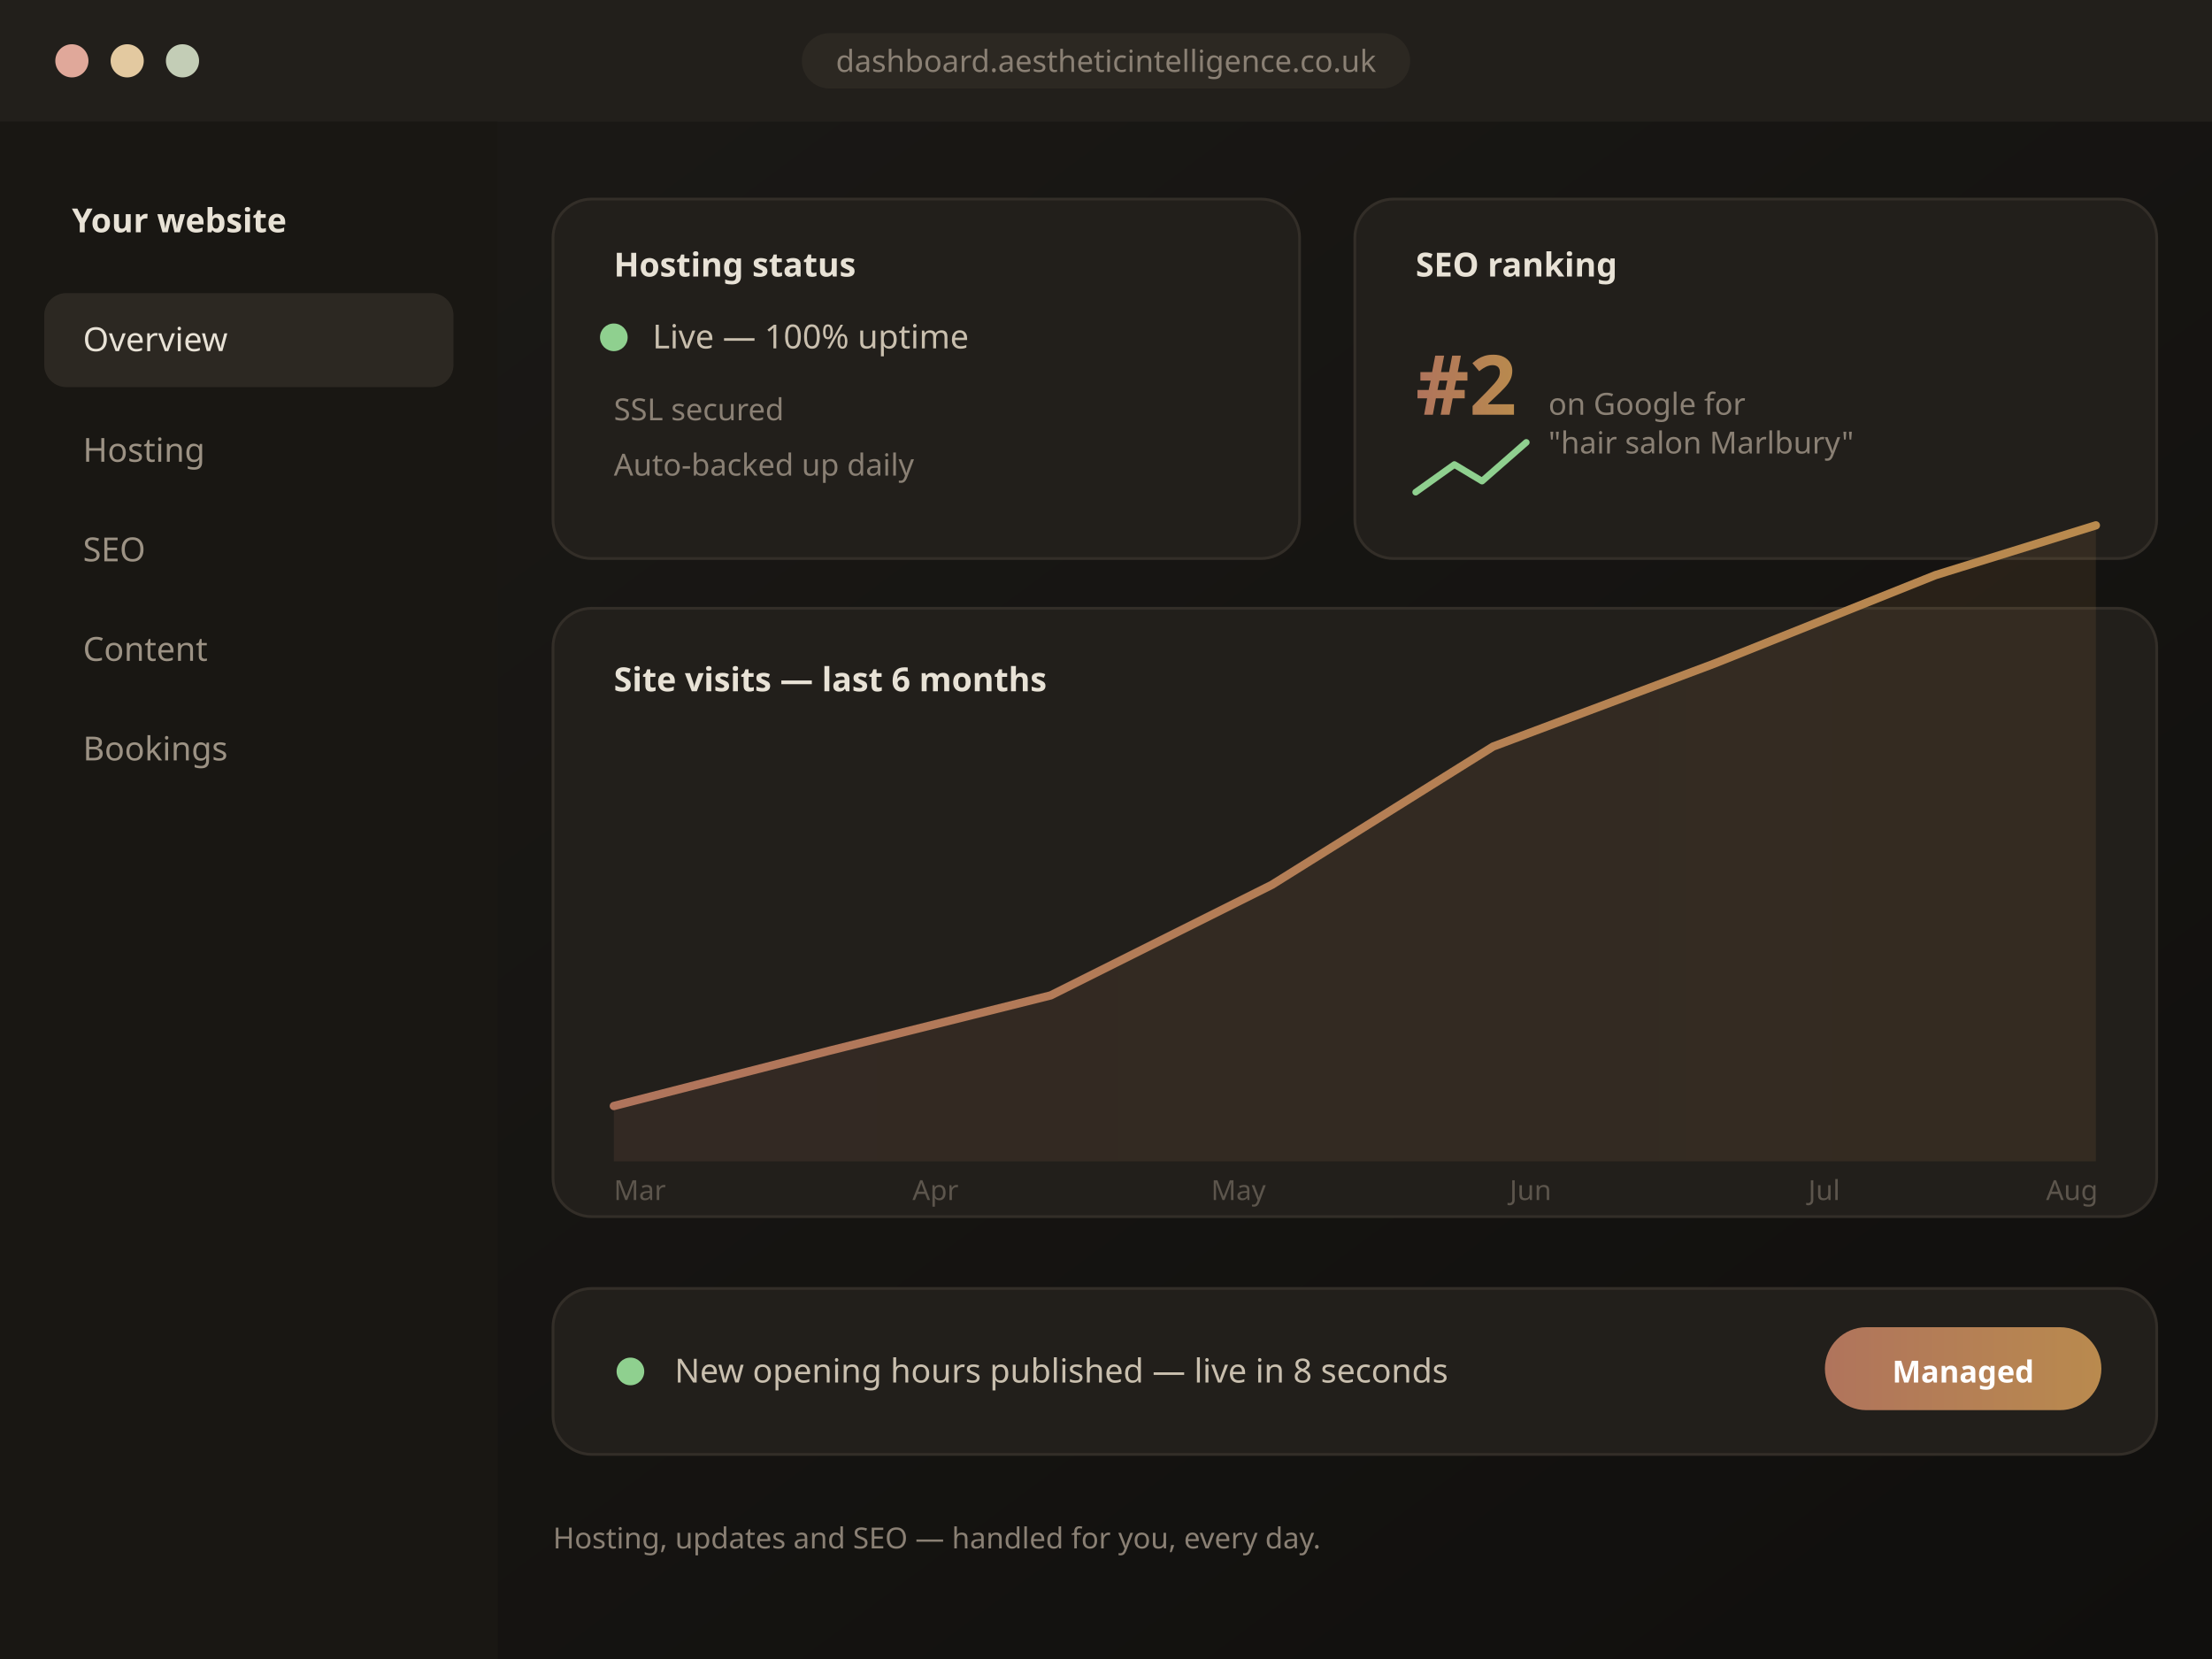
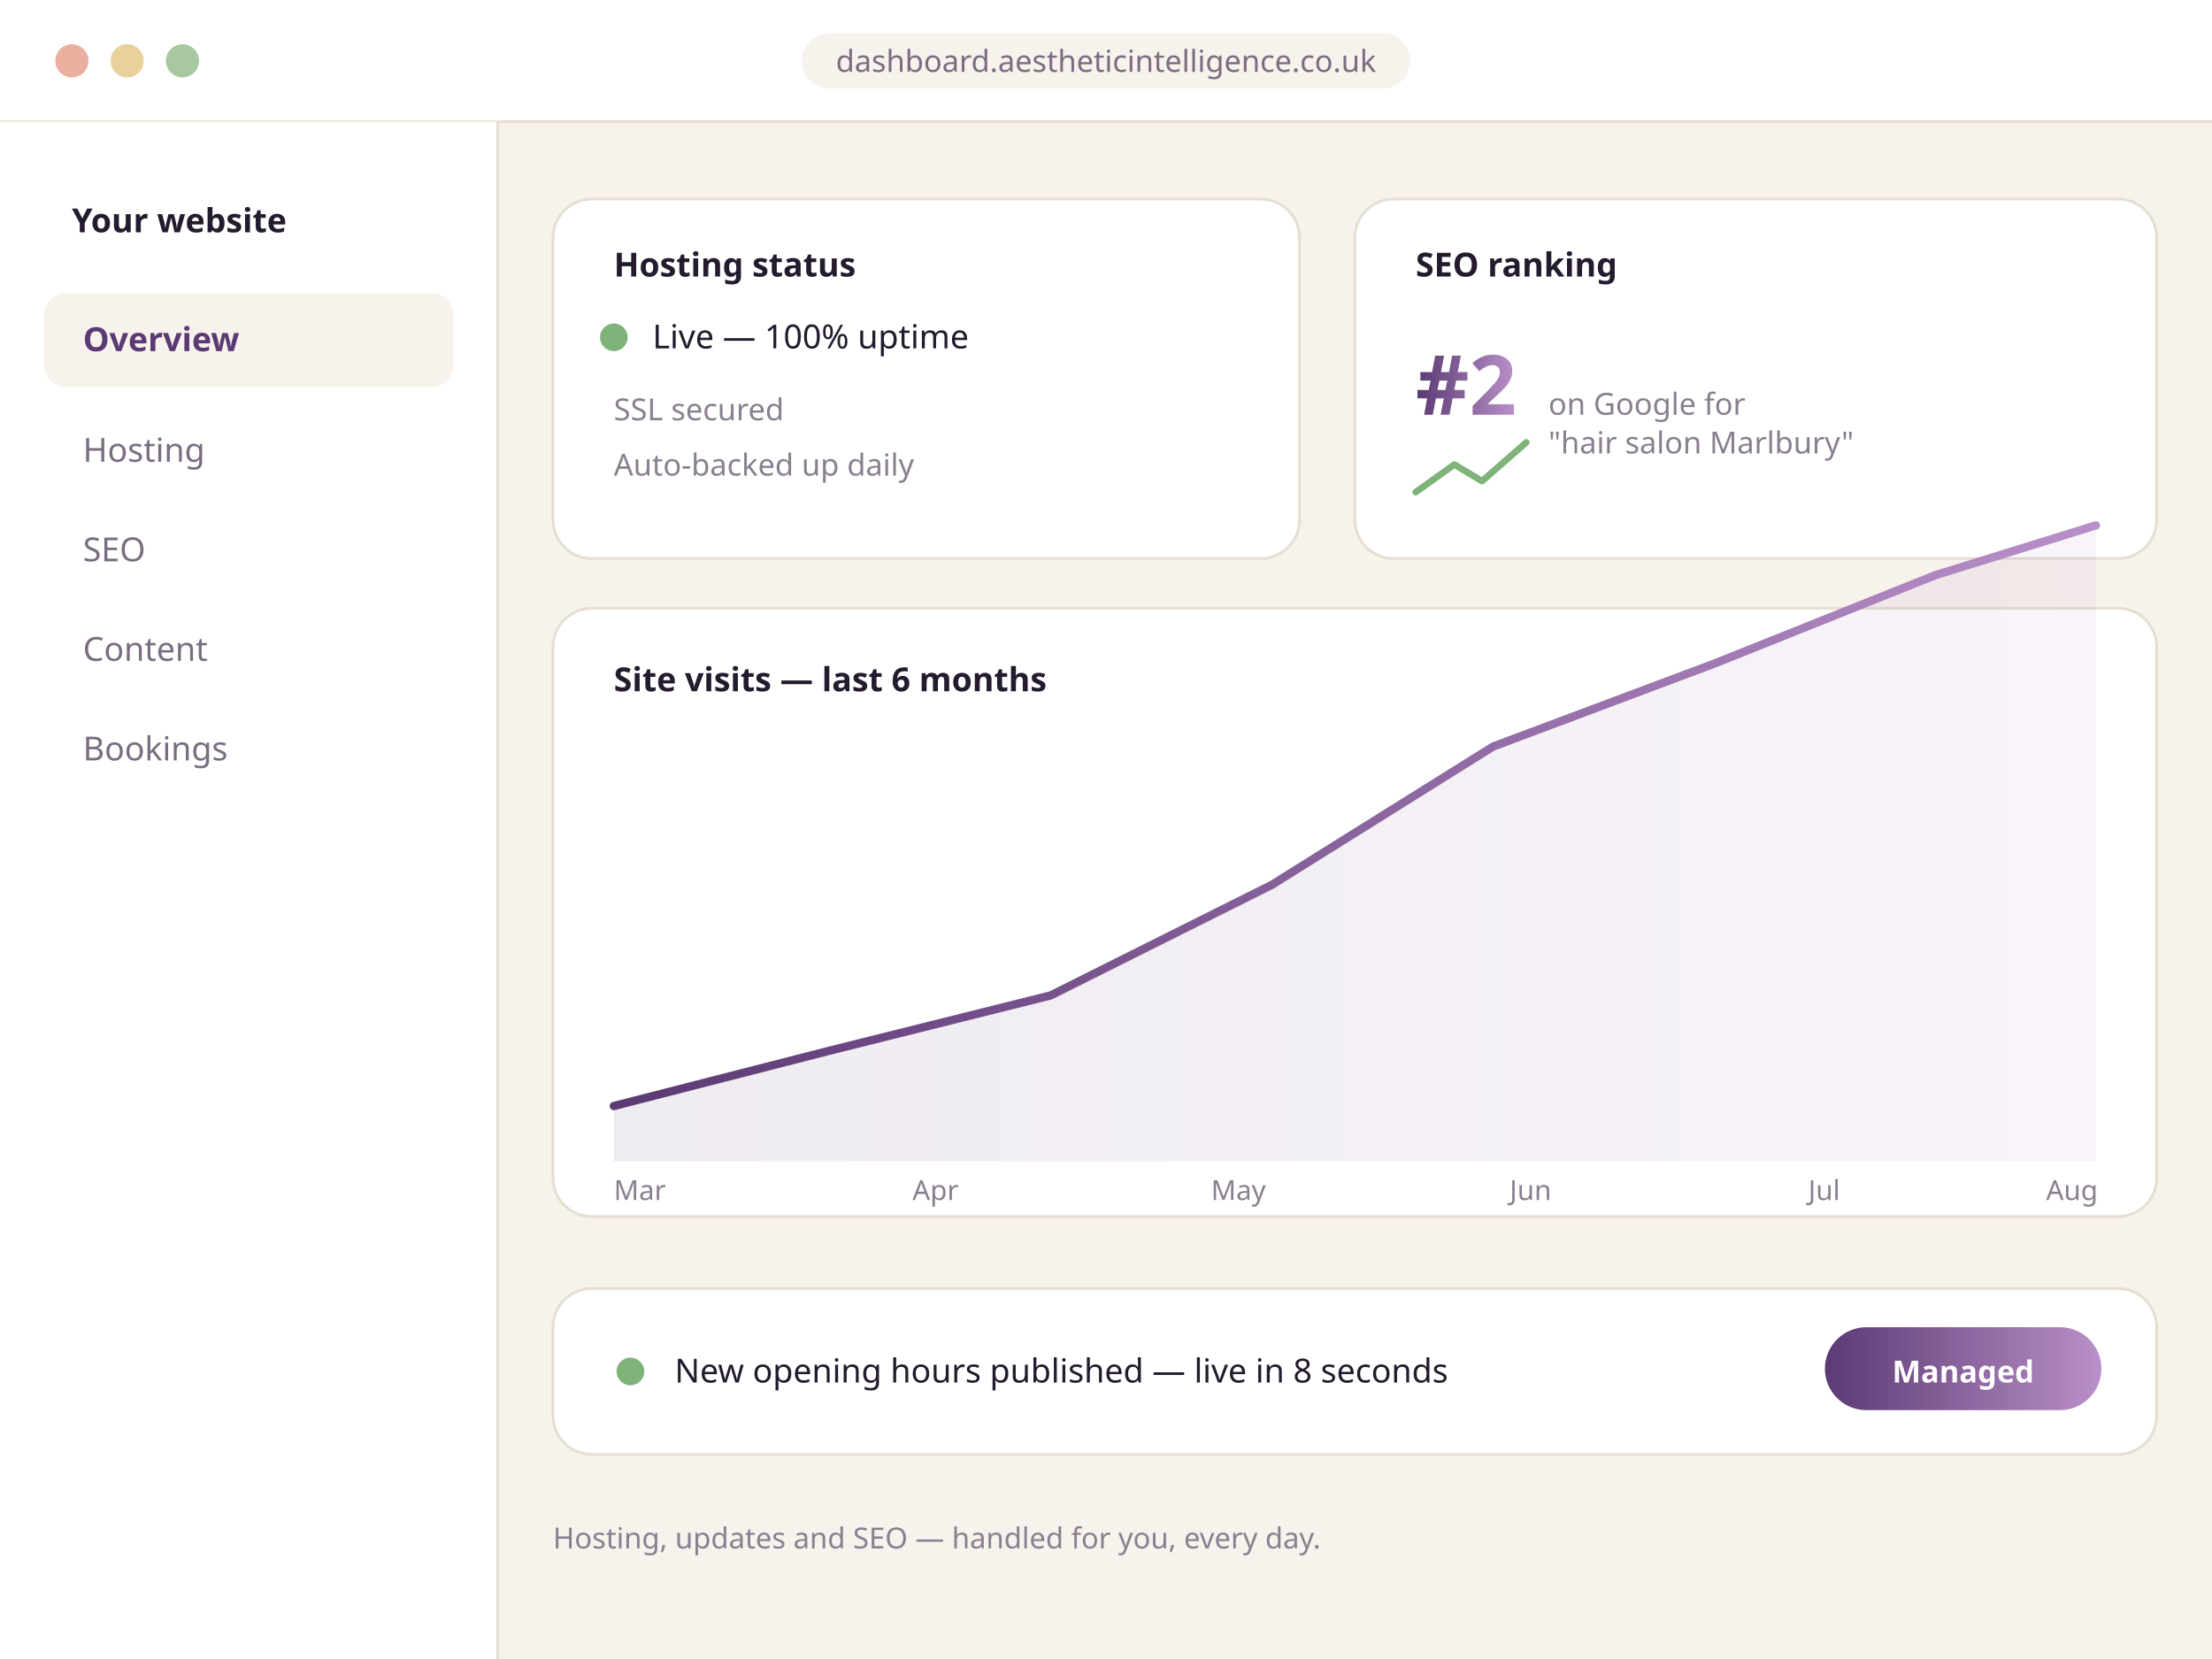
<svg xmlns="http://www.w3.org/2000/svg" viewBox="0 0 800 600">
  <defs>
-     <linearGradient id="bgGrad2" x1="0" y1="0" x2="1" y2="1">
-       <stop offset="0%" stop-color="#1c1a17" />
-       <stop offset="100%" stop-color="#100f0d" />
-     </linearGradient>
    <linearGradient id="accentGrad2" x1="0" y1="0" x2="1" y2="0">
-       <stop offset="0%" stop-color="#b0745c" />
-       <stop offset="100%" stop-color="#b98a4e" />
+       <stop offset="0%" stop-color="#5B3A73" />
+       <stop offset="100%" stop-color="#B98FC9" />
    </linearGradient>
  </defs>
-   <rect width="800" height="600" fill="url(#bgGrad2)" />
-   <rect x="0" y="0" width="800" height="44" fill="#221f1b" />
-   <circle cx="26" cy="22" r="6" fill="#e0a89a" />
-   <circle cx="46" cy="22" r="6" fill="#e3c9a0" />
-   <circle cx="66" cy="22" r="6" fill="#c3cdb6" />
-   <rect x="290" y="12" width="220" height="20" rx="10" fill="#2c2822" />
-   <text x="400" y="26" font-family="Manrope, sans-serif" font-size="11" fill="#8a8074" text-anchor="middle">dashboard.aestheticintelligence.co.uk</text>
-   <rect x="0" y="44" width="180" height="556" fill="#191713" />
-   <text x="26" y="84" font-family="Manrope, sans-serif" font-size="12" font-weight="700" fill="#e8e2d6">Your website</text>
-   <g font-family="Manrope, sans-serif" font-size="12" fill="#9c9284">
-     <rect x="16" y="106" width="148" height="34" rx="8" fill="#2c2822" />
-     <text x="30" y="127" fill="#e8e2d6">Overview</text>
+   <rect width="800" height="600" fill="#F7F2EC" />
+   <rect x="0" y="0" width="800" height="44" fill="#FFFFFF" />
+   <line x1="0" y1="44" x2="800" y2="44" stroke="#E7DED2" stroke-width="1" />
+   <circle cx="26" cy="22" r="6" fill="#e9b0a0" />
+   <circle cx="46" cy="22" r="6" fill="#e9d19c" />
+   <circle cx="66" cy="22" r="6" fill="#a8c9a0" />
+   <rect x="290" y="12" width="220" height="20" rx="10" fill="#F7F2EC" />
+   <text x="400" y="26" font-family="Manrope, sans-serif" font-size="11" fill="#7a6d81" text-anchor="middle">dashboard.aestheticintelligence.co.uk</text>
+   <rect x="0" y="44" width="180" height="556" fill="#FFFFFF" />
+   <line x1="180" y1="44" x2="180" y2="600" stroke="#E7DED2" stroke-width="1" />
+   <text x="26" y="84" font-family="Manrope, sans-serif" font-size="12" font-weight="700" fill="#241B2E">Your website</text>
+   <g font-family="Manrope, sans-serif" font-size="12" fill="#7a6d81">
+     <rect x="16" y="106" width="148" height="34" rx="8" fill="#F7F2EC" />
+     <text x="30" y="127" fill="#5B3A73" font-weight="700">Overview</text>
    <text x="30" y="167">Hosting</text>
    <text x="30" y="203">SEO</text>
    <text x="30" y="239">Content</text>
    <text x="30" y="275">Bookings</text>
  </g>
-   <rect x="200" y="72" width="270" height="130" rx="14" fill="#221f1b" stroke="#332e28" />
-   <text x="222" y="100" font-family="Manrope, sans-serif" font-size="12" font-weight="700" fill="#e8e2d6">Hosting status</text>
-   <circle cx="222" cy="122" r="5" fill="#8fd08f" />
-   <text x="236" y="126" font-family="Manrope, sans-serif" font-size="12" fill="#c9bfae">Live — 100% uptime</text>
-   <text x="222" y="152" font-family="Manrope, sans-serif" font-size="11" fill="#8a8074">SSL secured</text>
-   <text x="222" y="172" font-family="Manrope, sans-serif" font-size="11" fill="#8a8074">Auto-backed up daily</text>
-   <rect x="490" y="72" width="290" height="130" rx="14" fill="#221f1b" stroke="#332e28" />
-   <text x="512" y="100" font-family="Manrope, sans-serif" font-size="12" font-weight="700" fill="#e8e2d6">SEO ranking</text>
+   <rect x="200" y="72" width="270" height="130" rx="14" fill="#FFFFFF" stroke="#E7DED2" />
+   <text x="222" y="100" font-family="Manrope, sans-serif" font-size="12" font-weight="700" fill="#241B2E">Hosting status</text>
+   <circle cx="222" cy="122" r="5" fill="#7fb37a" />
+   <text x="236" y="126" font-family="Manrope, sans-serif" font-size="12" fill="#241B2E">Live — 100% uptime</text>
+   <text x="222" y="152" font-family="Manrope, sans-serif" font-size="11" fill="#8a7f8f">SSL secured</text>
+   <text x="222" y="172" font-family="Manrope, sans-serif" font-size="11" fill="#8a7f8f">Auto-backed up daily</text>
+   <rect x="490" y="72" width="290" height="130" rx="14" fill="#FFFFFF" stroke="#E7DED2" />
+   <text x="512" y="100" font-family="Manrope, sans-serif" font-size="12" font-weight="700" fill="#241B2E">SEO ranking</text>
  <text x="512" y="150" font-family="Manrope, sans-serif" font-size="30" font-weight="700" fill="url(#accentGrad2)">#2</text>
-   <text x="560" y="150" font-family="Manrope, sans-serif" font-size="11" fill="#8a8074">on Google for</text>
-   <text x="560" y="164" font-family="Manrope, sans-serif" font-size="11" fill="#8a8074">"hair salon Marlbury"</text>
-   <path d="M512 178 l14 -10 l10 6 l16 -14" stroke="#8fd08f" stroke-width="2.4" fill="none" stroke-linecap="round" stroke-linejoin="round" />
-   <rect x="200" y="220" width="580" height="220" rx="14" fill="#221f1b" stroke="#332e28" />
-   <text x="222" y="250" font-family="Manrope, sans-serif" font-size="12" font-weight="700" fill="#e8e2d6">Site visits — last 6 months</text>
+   <text x="560" y="150" font-family="Manrope, sans-serif" font-size="11" fill="#8a7f8f">on Google for</text>
+   <text x="560" y="164" font-family="Manrope, sans-serif" font-size="11" fill="#8a7f8f">"hair salon Marlbury"</text>
+   <path d="M512 178 l14 -10 l10 6 l16 -14" stroke="#7fb37a" stroke-width="2.4" fill="none" stroke-linecap="round" stroke-linejoin="round" />
+   <rect x="200" y="220" width="580" height="220" rx="14" fill="#FFFFFF" stroke="#E7DED2" />
+   <text x="222" y="250" font-family="Manrope, sans-serif" font-size="12" font-weight="700" fill="#241B2E">Site visits — last 6 months</text>
  <polyline points="222,400 300,380 380,360 460,320 540,270 620,240 700,208 758,190" fill="none" stroke="url(#accentGrad2)" stroke-width="3" stroke-linecap="round" stroke-linejoin="round" />
-   <polygon points="222,400 300,380 380,360 460,320 540,270 620,240 700,208 758,190 758,420 222,420" fill="url(#accentGrad2)" opacity="0.12" />
-   <g fill="#5c554c" font-family="Manrope, sans-serif" font-size="10">
+   <polygon points="222,400 300,380 380,360 460,320 540,270 620,240 700,208 758,190 758,420 222,420" fill="url(#accentGrad2)" opacity="0.10" />
+   <g fill="#8a7f8f" font-family="Manrope, sans-serif" font-size="10">
    <text x="222" y="434">Mar</text>
    <text x="330" y="434">Apr</text>
    <text x="438" y="434">May</text>
    <text x="546" y="434">Jun</text>
    <text x="654" y="434">Jul</text>
    <text x="740" y="434">Aug</text>
  </g>
-   <rect x="200" y="466" width="580" height="60" rx="14" fill="#221f1b" stroke="#332e28" />
-   <circle cx="228" cy="496" r="5" fill="#8fd08f">
+   <rect x="200" y="466" width="580" height="60" rx="14" fill="#FFFFFF" stroke="#E7DED2" />
+   <circle cx="228" cy="496" r="5" fill="#7fb37a">
    <animate attributeName="opacity" values="1;.3;1" dur="1.4s" repeatCount="indefinite" />
  </circle>
-   <text x="244" y="500" font-family="Manrope, sans-serif" font-size="12" fill="#c9bfae">New opening hours published — live in 8 seconds</text>
+   <text x="244" y="500" font-family="Manrope, sans-serif" font-size="12" fill="#241B2E">New opening hours published — live in 8 seconds</text>
  <rect x="660" y="480" width="100" height="30" rx="15" fill="url(#accentGrad2)" />
  <text x="710" y="500" font-family="Manrope, sans-serif" font-size="11" font-weight="700" fill="#fff" text-anchor="middle">Managed</text>
-   <text x="200" y="560" font-family="Manrope, sans-serif" font-size="10.5" fill="#8a8074">Hosting, updates and SEO — handled for you, every day.</text>
+   <text x="200" y="560" font-family="Manrope, sans-serif" font-size="10.5" fill="#8a7f8f">Hosting, updates and SEO — handled for you, every day.</text>
</svg>
